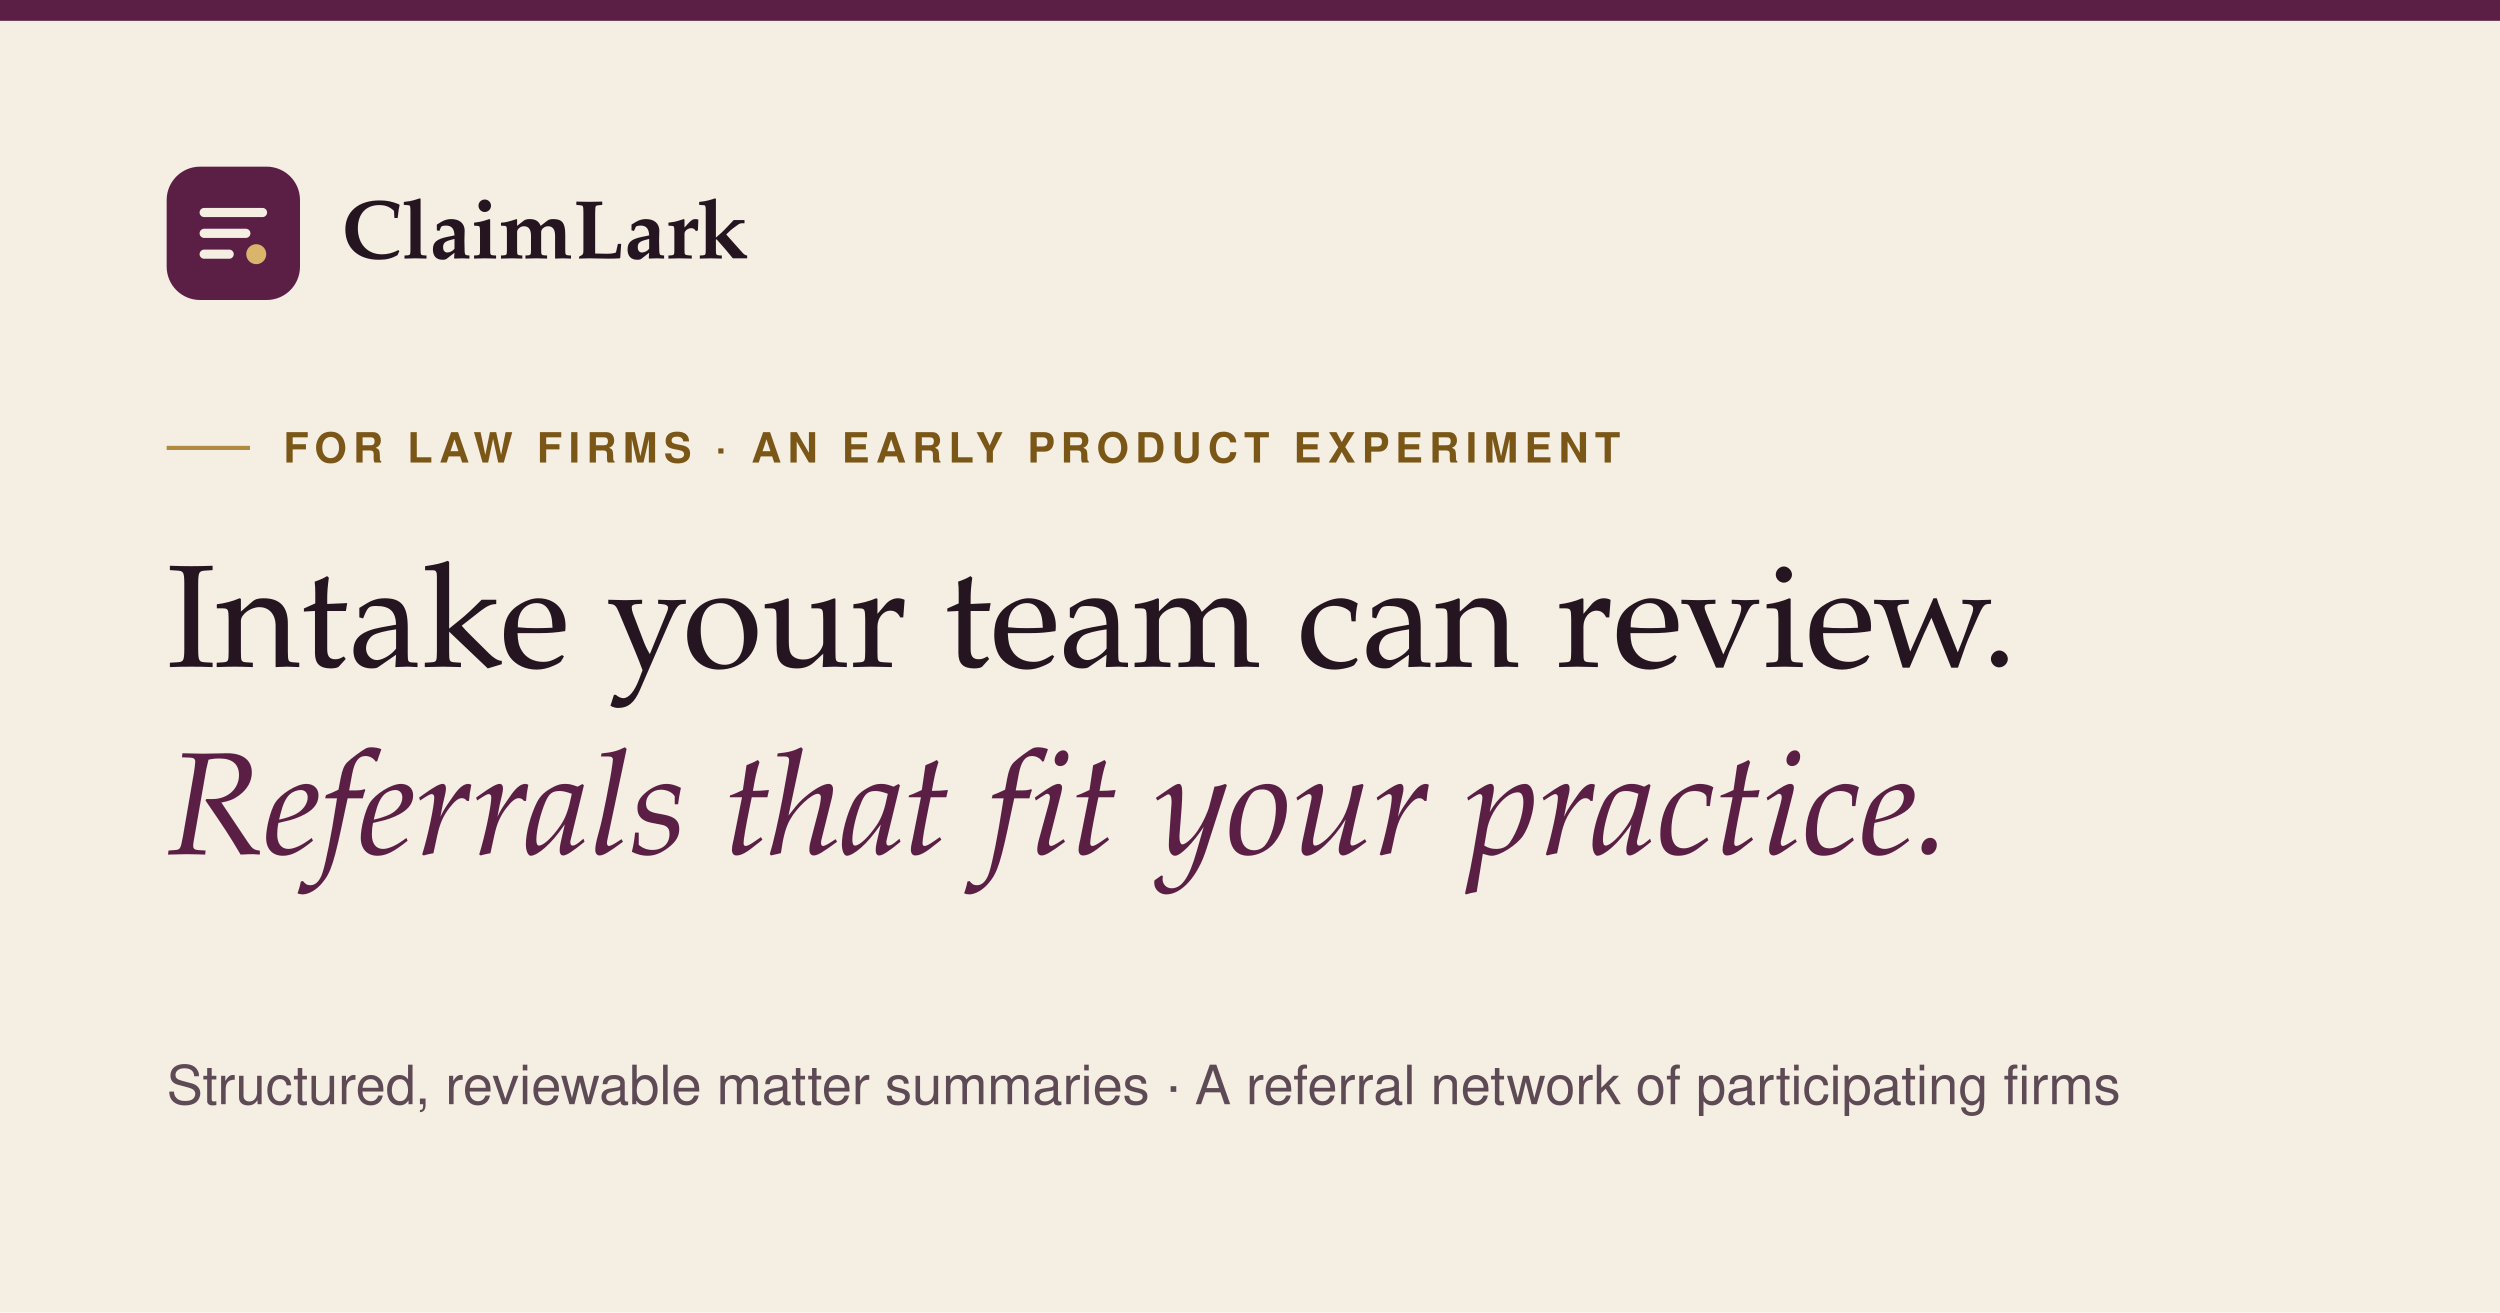
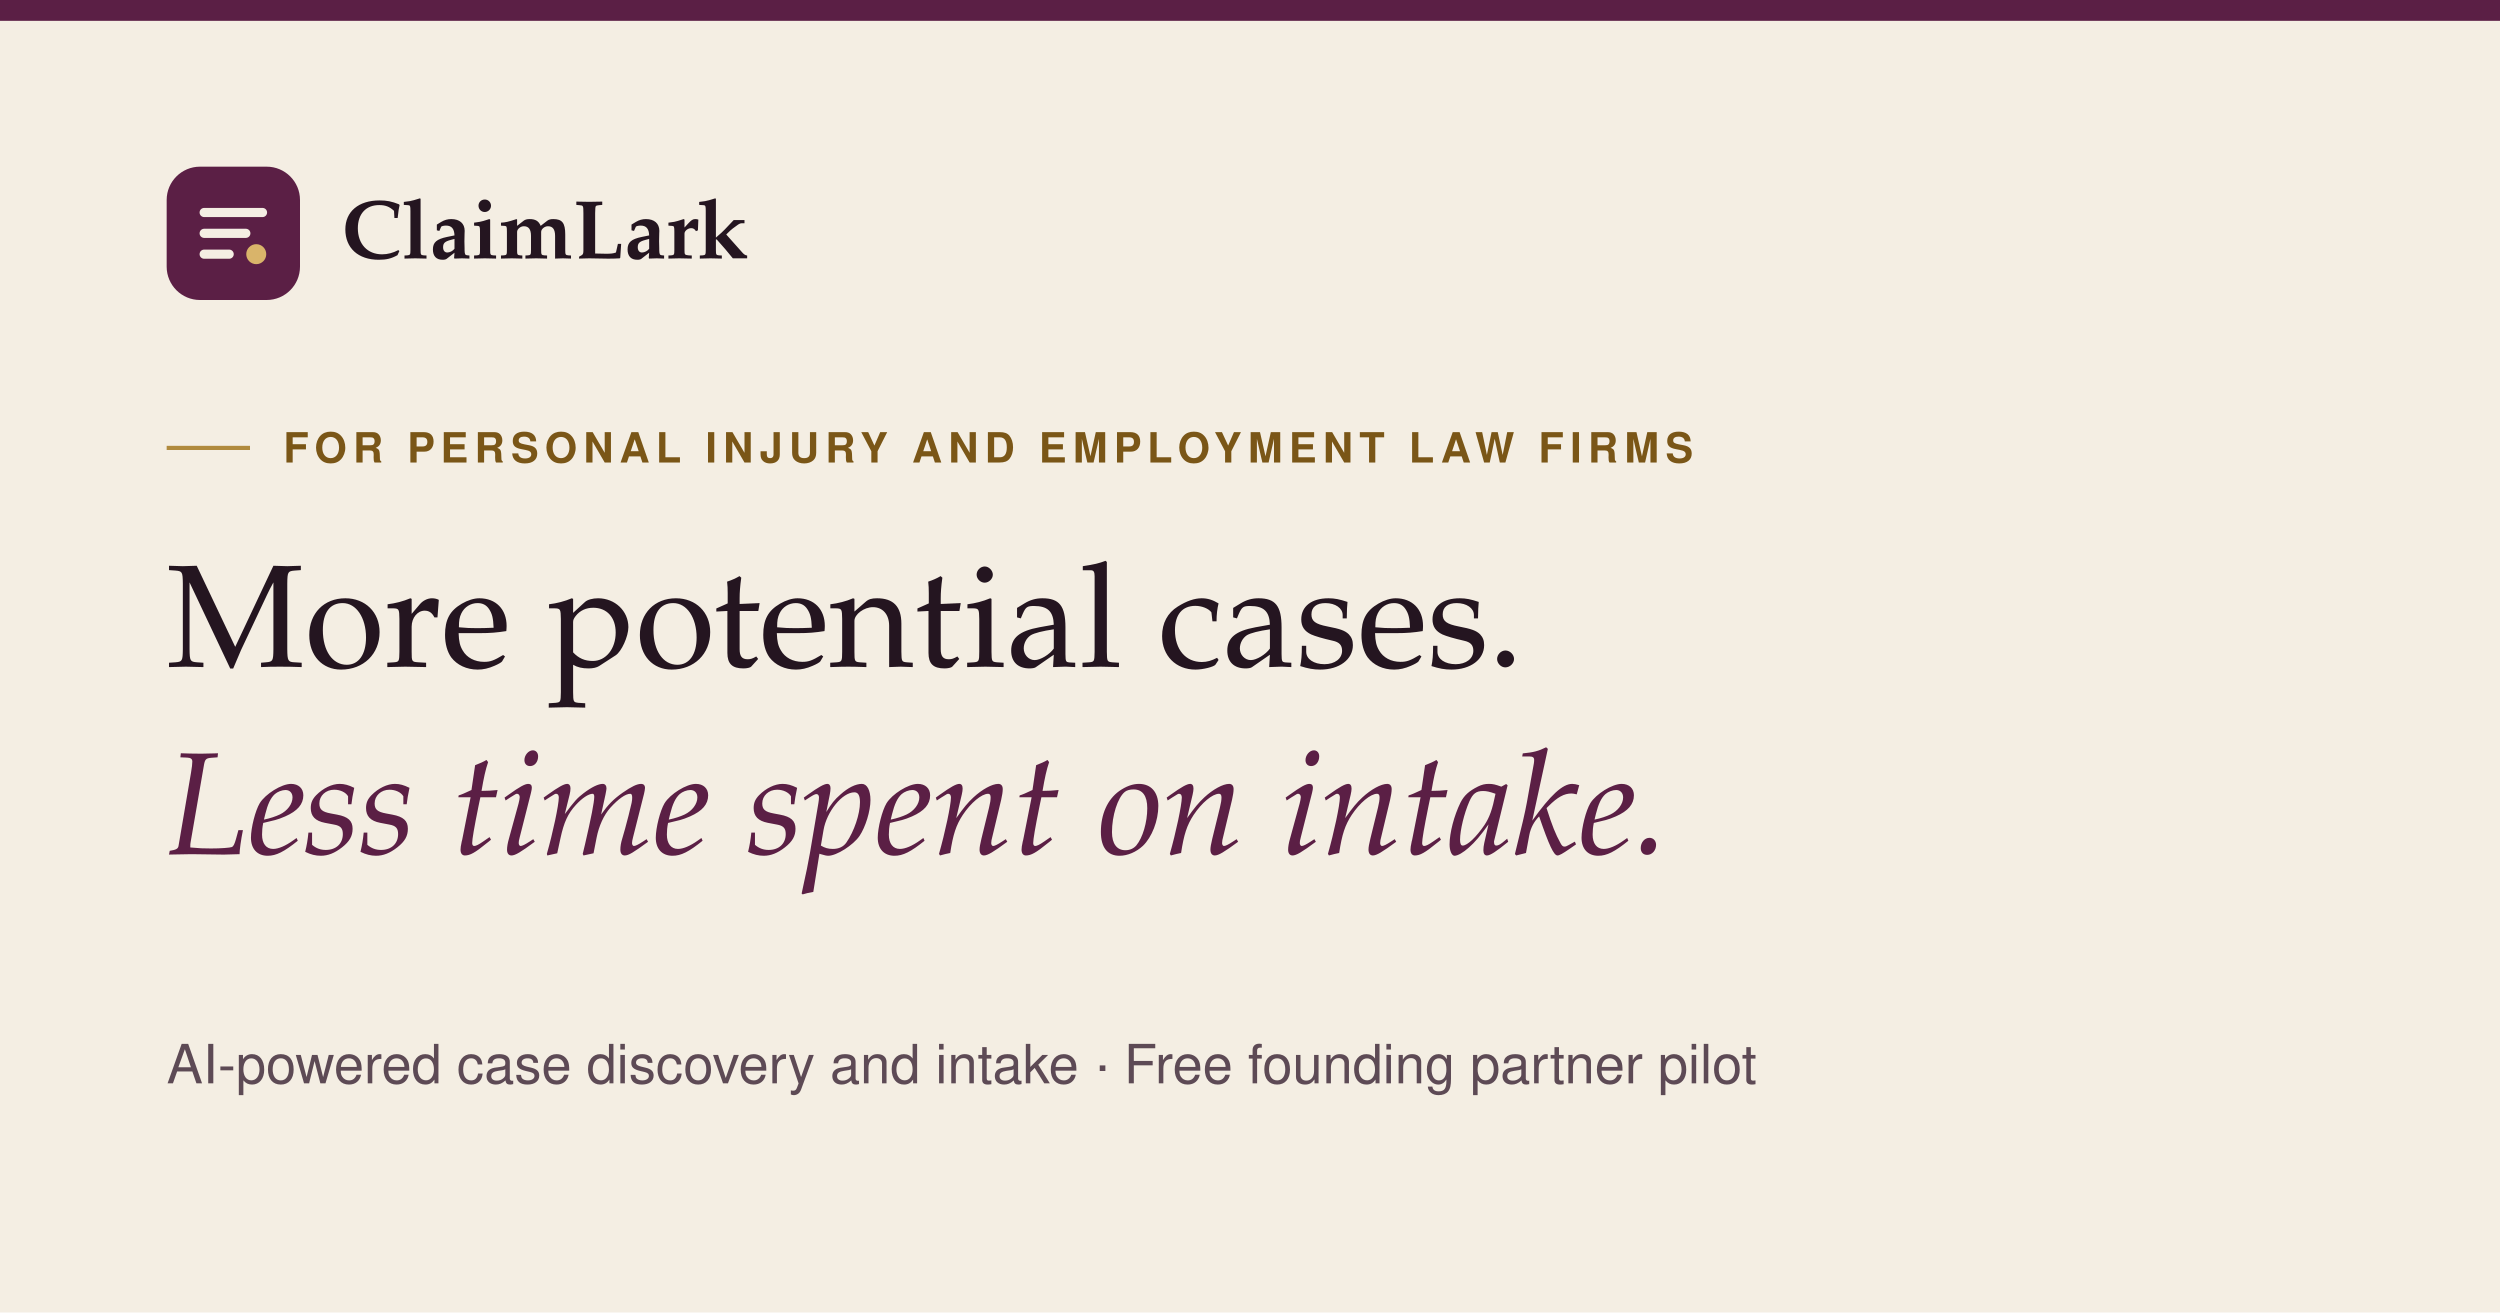
<svg xmlns="http://www.w3.org/2000/svg" width="1200" height="630" viewBox="0 0 1200 630">
  <rect width="1200" height="630" fill="#f4eee3" />
  <rect x="0" y="0" width="1200" height="10" fill="#5b1f45" />
  <g transform="translate(80 80)">
    <rect width="64" height="64" rx="16" fill="#5b1f45" />
    <path d="M18 22h28M18 32h20M18 42h12" stroke="#f4eee3" stroke-width="4.4" stroke-linecap="round" />
    <circle cx="43" cy="42" r="4.8" fill="#d9b46a" />
  </g>
  <text x="164" y="124" fill="#241520" font-family="Iowan Old Style, Palatino, Georgia, serif" font-size="40" font-weight="600">ClaimLark</text>
  <rect x="80" y="214" width="40" height="2" fill="#b08a3e" />
-   <text x="136" y="222" fill="#7a5617" font-family="Helvetica, Arial, sans-serif" font-size="20" font-weight="700" letter-spacing="3">FOR LAW FIRMS · AN EARLY PRODUCT EXPERIMENT</text>
-   <text x="80" y="320" fill="#241520" font-family="Iowan Old Style, Palatino, Georgia, serif" font-size="70">Intake your team can review.</text>
-   <text x="80" y="410" fill="#5b1f45" font-family="Iowan Old Style, Palatino, Georgia, serif" font-size="70" font-style="italic">Referrals that fit your practice.</text>
-   <text x="80" y="530" fill="#5d4a55" font-family="Helvetica, Arial, sans-serif" font-size="26">Structured, reviewable matter summaries · A referral network of participating firms</text>
+   <text x="136" y="222" fill="#7a5617" font-family="Helvetica, Arial, sans-serif" font-size="20" font-weight="700" letter-spacing="3">FOR PERSONAL INJURY AND EMPLOYMENT LAW FIRMS</text>
+   <text x="80" y="320" fill="#241520" font-family="Iowan Old Style, Palatino, Georgia, serif" font-size="70">More potential cases.</text>
+   <text x="80" y="410" fill="#5b1f45" font-family="Iowan Old Style, Palatino, Georgia, serif" font-size="70" font-style="italic">Less time spent on intake.</text>
+   <text x="80" y="520" fill="#5d4a55" font-family="Helvetica, Arial, sans-serif" font-size="26">AI-powered case discovery and intake · Free founding partner pilot</text>
</svg>
